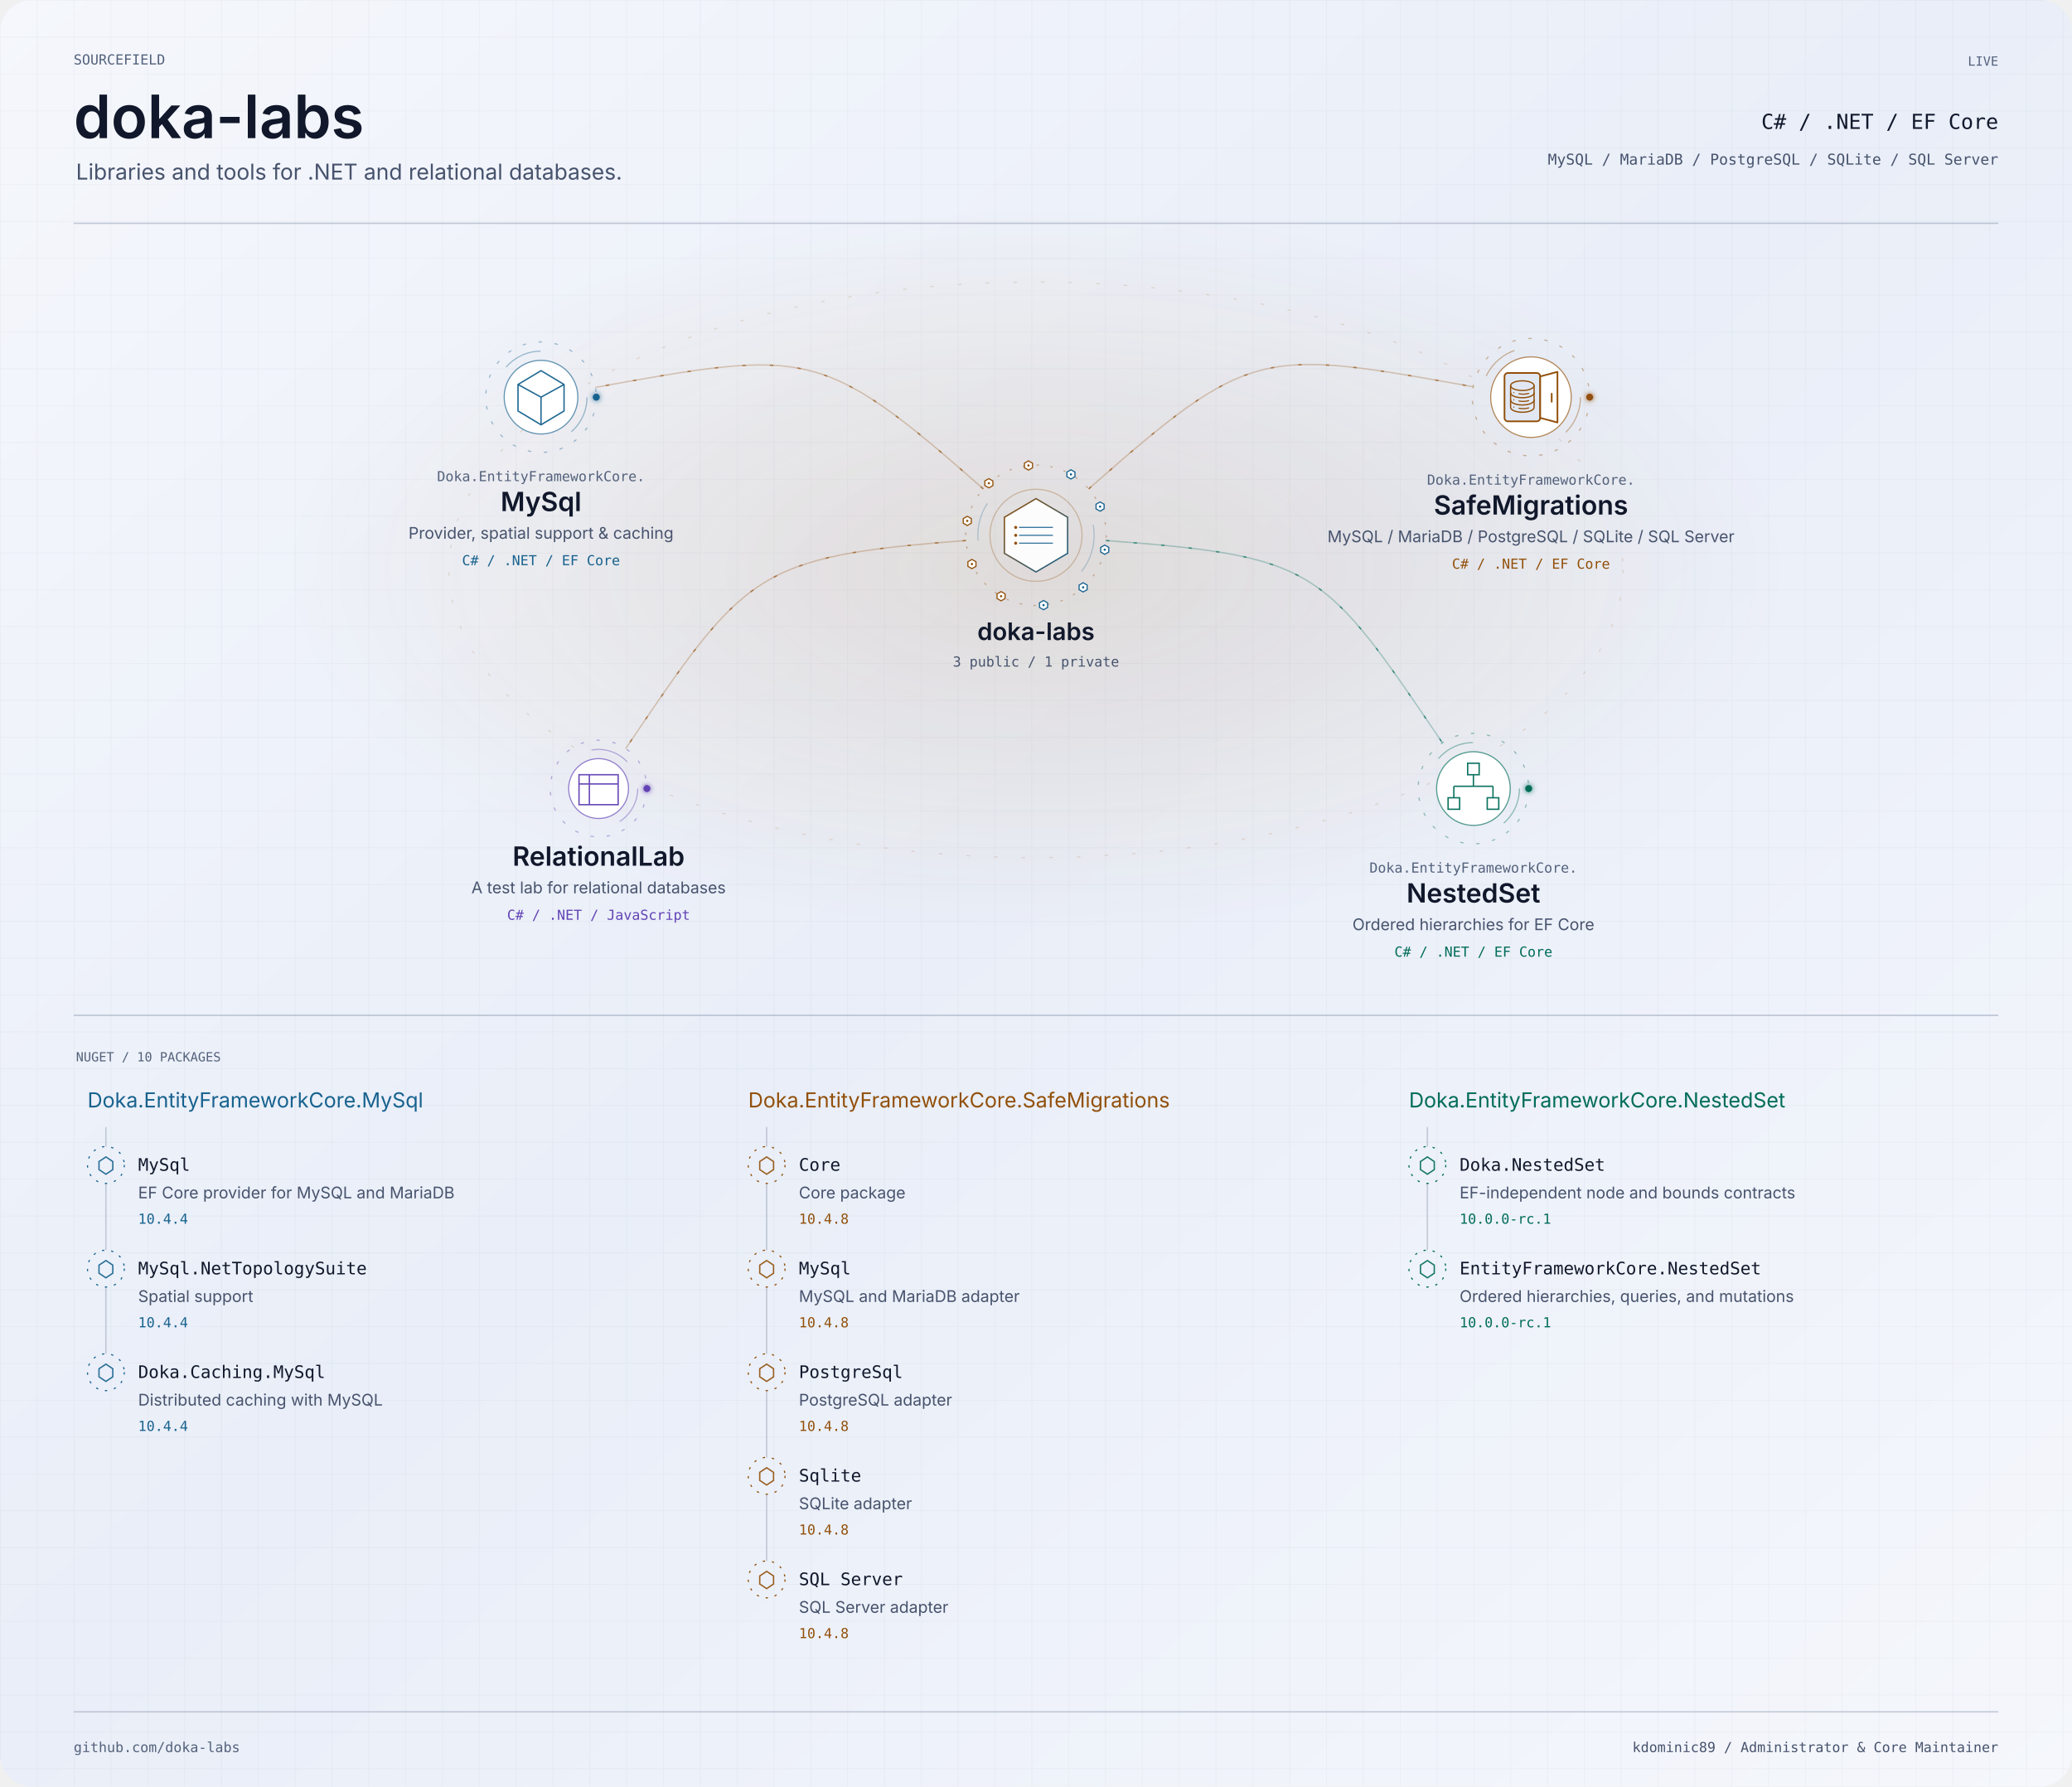
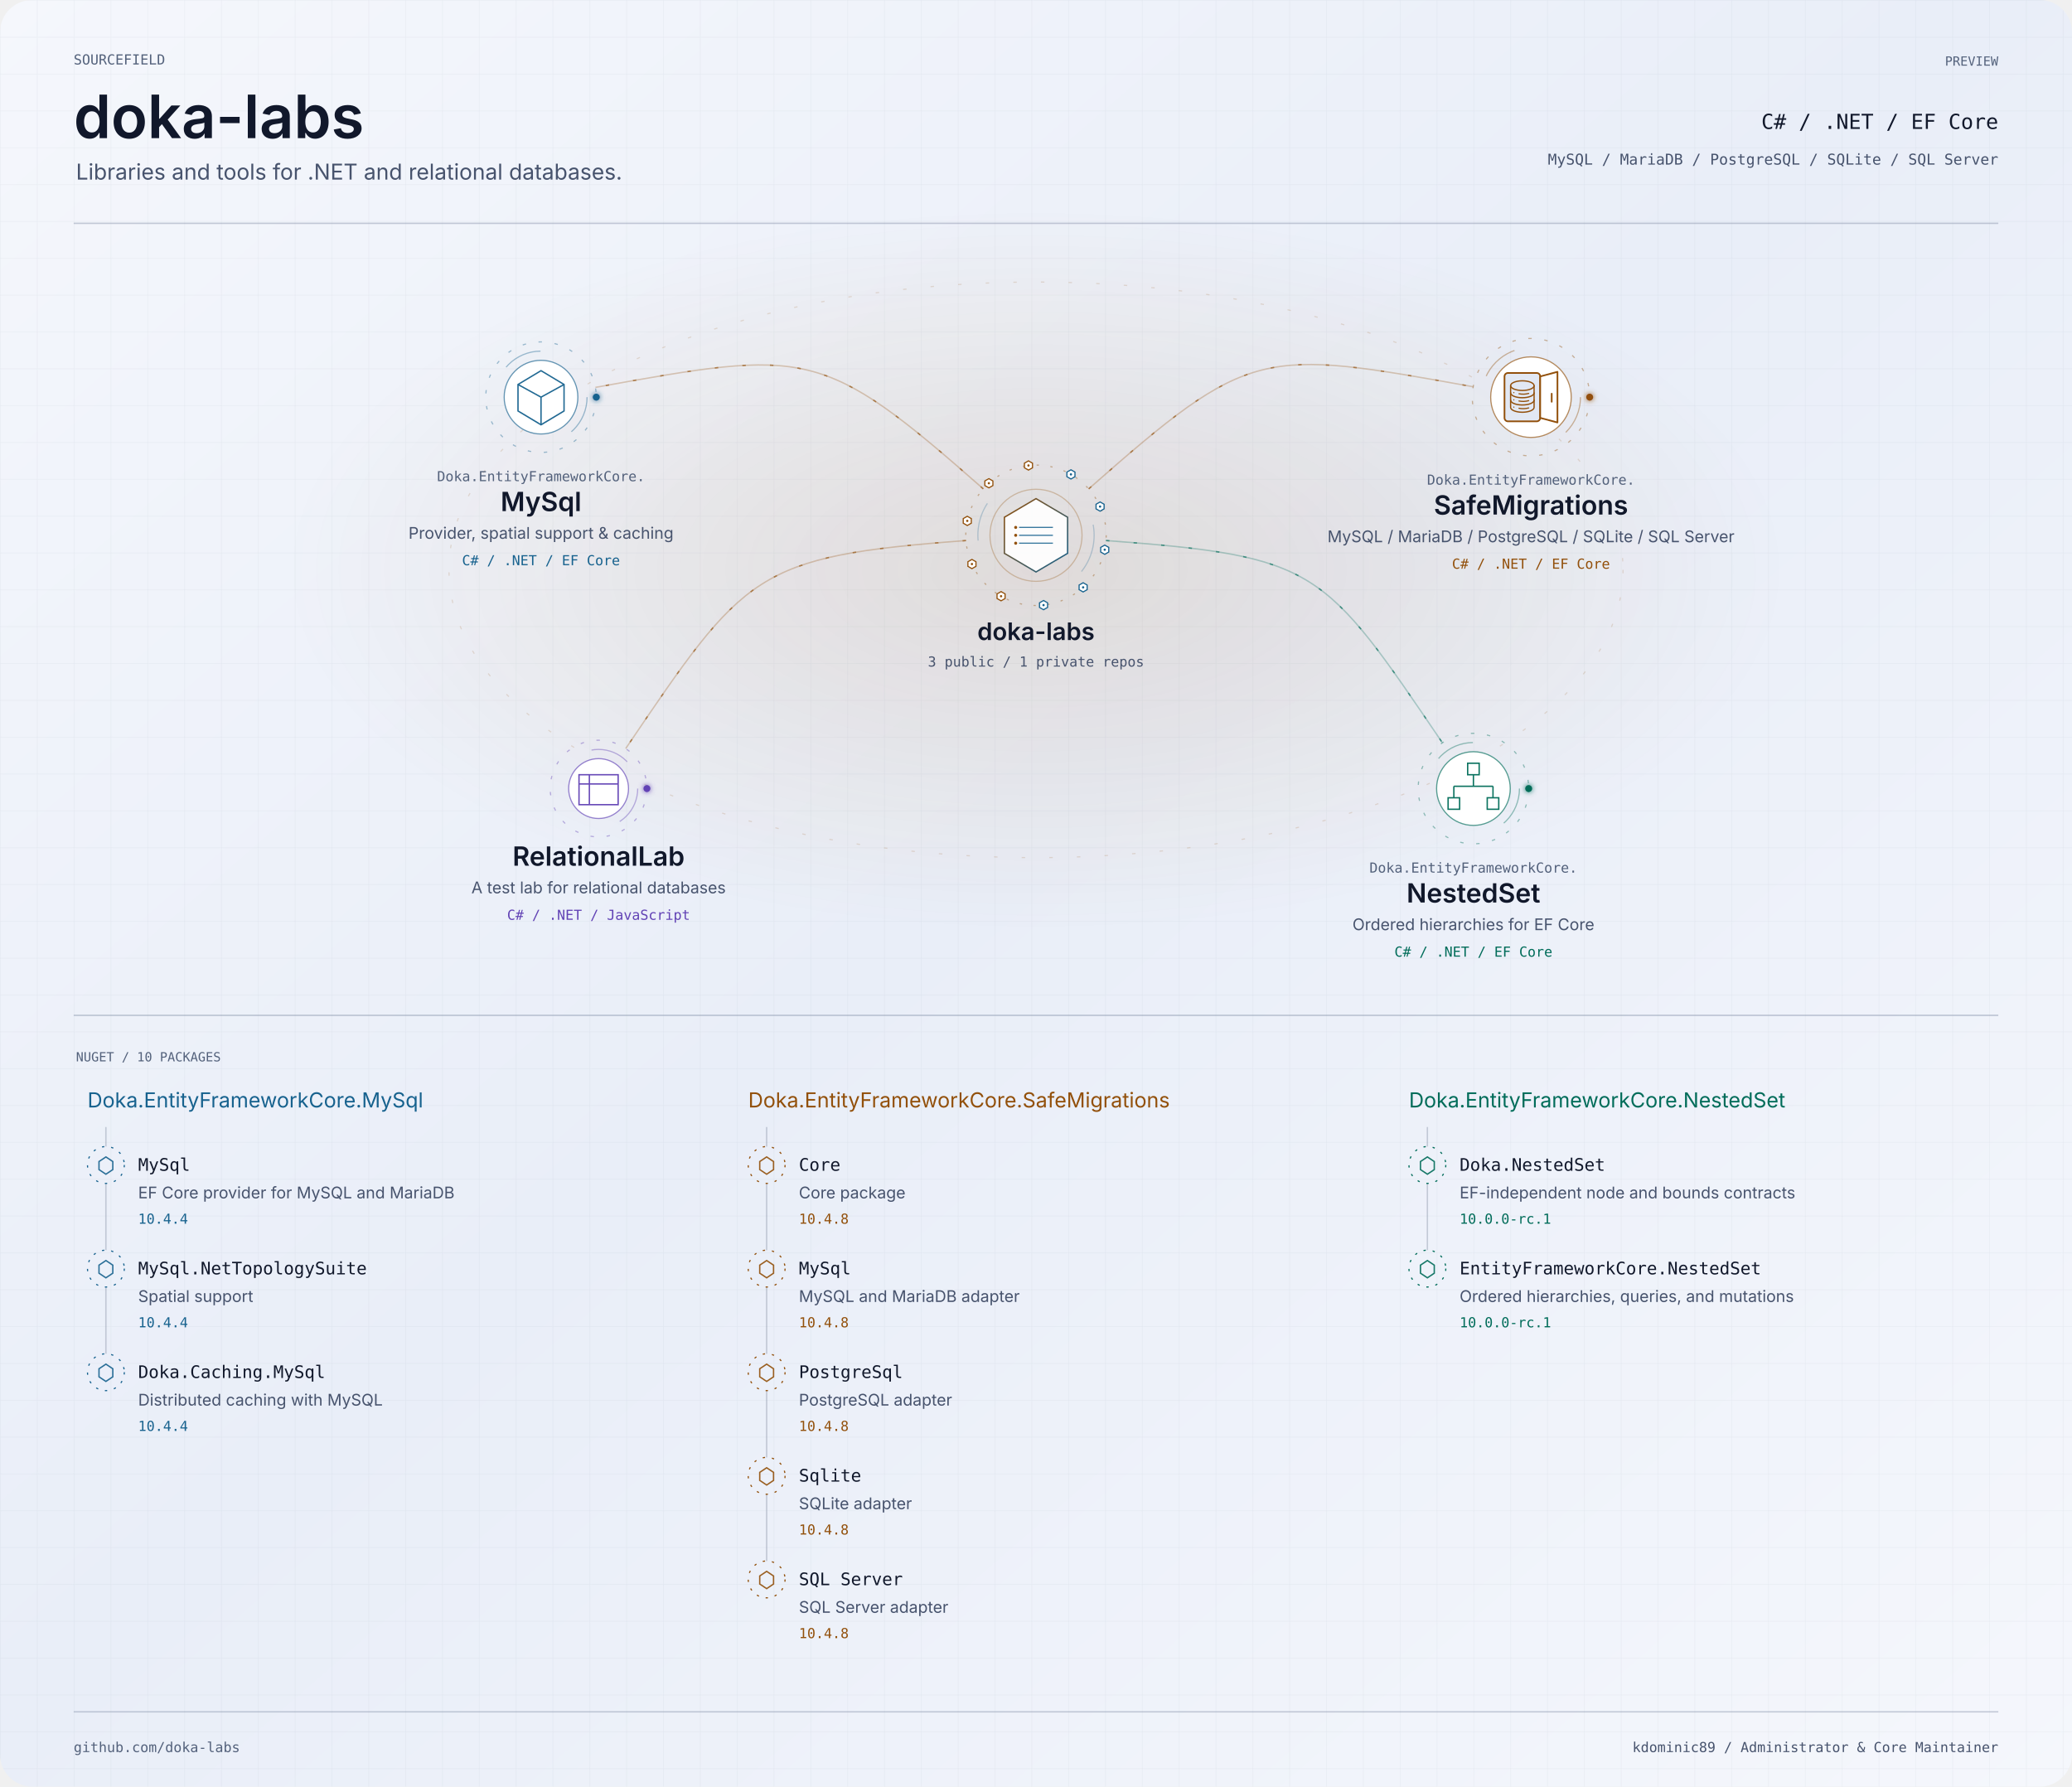
<svg xmlns="http://www.w3.org/2000/svg" width="1800" height="1552" viewBox="0 0 1800 1552" role="img" aria-labelledby="title description">
  <defs>
    <linearGradient id="bg" x2="1" y2="1">
      <stop stop-color="#f5f7fc" />
      <stop offset=".48" stop-color="#e9eef8" />
      <stop offset="1" stop-color="#f5f7fc" />
    </linearGradient>
    <pattern id="grid" width="32" height="32" patternUnits="userSpaceOnUse">
      <path d="M32 0H0V32" fill="none" stroke="#8592aa" stroke-opacity=".16" stroke-width=".6" />
    </pattern>
    <filter id="glow" x="-100%" y="-100%" width="300%" height="300%">
      <feGaussianBlur stdDeviation="2.4" result="b" />
      <feMerge>
        <feMergeNode in="b" />
        <feMergeNode in="SourceGraphic" />
      </feMerge>
    </filter>
    <clipPath id="frame">
      <rect width="1800" height="1552" rx="28" />
    </clipPath>
    <radialGradient id="mint">
      <stop stop-color="#006c59" stop-opacity=".13" />
      <stop offset="1" stop-color="#006c59" stop-opacity="0" />
    </radialGradient>
    <radialGradient id="purple">
      <stop stop-color="#6243b5" stop-opacity=".13" />
      <stop offset="1" stop-color="#6243b5" stop-opacity="0" />
    </radialGradient>
    <radialGradient id="amber">
      <stop stop-color="#92500b" stop-opacity=".13" />
      <stop offset="1" stop-color="#92500b" stop-opacity="0" />
    </radialGradient>
    <linearGradient id="personal-gradient" x1="0" y1="0" x2="1" y2="1">
      <stop offset="0" stop-color="#006c59" />
      <stop offset="1" stop-color="#6243b5" />
    </linearGradient>
    <linearGradient id="organization-gradient" x1="0" y1="0" x2="1" y2="1">
      <stop offset="0" stop-color="#92500b" />
      <stop offset="1" stop-color="#17628e" />
    </linearGradient>
    <linearGradient id="bridge-gradient">
      <stop offset="0" stop-color="#4DE7C2" stop-opacity=".15" />
      <stop offset=".44" stop-color="#8B7CFF" />
      <stop offset=".55" stop-color="#D582FF" />
      <stop offset="1" stop-color="#FFB86B" />
    </linearGradient>
  </defs>
  <style>text{font-family:-apple-system,BlinkMacSystemFont,'Segoe UI',sans-serif}.mono{font-family:Menlo,Consolas,monospace}.project:focus,.package:focus{outline:2px solid #6243b5;outline-offset:4px}.project:hover text,.package:hover text{fill:#11182b}.paused *{animation-play-state:paused!important}</style>
  <style>.signal[data-satellite="personal-project"][data-signal-delay="-0.0"]{animation-delay:-0.0s}.signal[data-satellite="personal-project"][data-signal-delay="-0.8"]{animation-delay:-0.8s}.signal[data-satellite="personal-project"][data-signal-delay="-1.6"]{animation-delay:-1.6s}.signal[data-satellite="personal-project"][data-signal-delay="-2.4"]{animation-delay:-2.4s}.signal[data-satellite="nuget-package"][data-signal-delay="-0.00"]{animation-delay:-0.00s}.signal[data-satellite="nuget-package"][data-signal-delay="-0.65"]{animation-delay:-0.65s}.signal[data-satellite="nuget-package"][data-signal-delay="-1.30"]{animation-delay:-1.30s}.signal[data-satellite="nuget-package"][data-signal-delay="-1.95"]{animation-delay:-1.95s}.signal[data-satellite="nuget-package"][data-signal-delay="-2.60"]{animation-delay:-2.60s}.signal[data-satellite="nuget-package"][data-signal-delay="-3.25"]{animation-delay:-3.25s}.signal[data-satellite="nuget-package"][data-signal-delay="-3.90"]{animation-delay:-3.90s}.signal[data-satellite="nuget-package"][data-signal-delay="-4.55"]{animation-delay:-4.55s}.signal[data-satellite="nuget-package"][data-signal-delay="-5.20"]{animation-delay:-5.20s}.signal[data-satellite="nuget-package"][data-signal-delay="-5.85"]{animation-delay:-5.85s}</style>
  <style>.rotate{animation:orbit 58s linear infinite;transform-origin:0 0}.reverse{animation-direction:reverse}.flow{stroke-dasharray:3 21;animation:flow 32s linear infinite}.pulse{animation:pulse 6s ease-in-out infinite}.scan{animation-duration:24s}.signal{animation:signal 3.6s ease-in-out infinite}@keyframes signal{0%,100%{opacity:.18}45%{opacity:1}}@keyframes orbit{to{transform:rotate(360deg)}}@keyframes flow{to{stroke-dashoffset:-240}}@keyframes pulse{0%,100%{opacity:.25}50%{opacity:.85}}@media(prefers-reduced-motion:reduce){.rotate,.flow,.pulse,.signal{animation:none!important}}</style>
  <g clip-path="url(#frame)">
    <rect width="1800" height="1552" fill="url(#bg)" />
    <rect width="1800" height="1552" fill="url(#grid)" />
    <g transform="scale(1 1)">
      <text x="64" y="56" text-anchor="start" font-size="12" fill="#53617b" font-weight="400" class="mono">SOURCEFIELD</text>
      <text x="64" y="120" text-anchor="start" font-size="52" fill="#11182b" font-weight="600" class="identity">doka-labs</text>
      <text x="66" y="156" text-anchor="start" font-size="19" fill="#47536d" font-weight="400" class="">Libraries and tools for .NET and relational databases.</text>
-       <text x="1736" y="57" text-anchor="end" font-size="11" fill="#53617b" font-weight="400" class="mono">LIVE</text>
+       <text x="1736" y="57" text-anchor="end" font-size="11" fill="#53617b" font-weight="400" class="mono">PREVIEW</text>
      <text x="1736" y="112" text-anchor="end" font-size="18" fill="#11182b" font-weight="400" class="mono">C# / .NET / EF Core</text>
      <text x="1736" y="143" text-anchor="end" font-size="13" fill="#47536d" font-weight="400" class="mono">MySQL / MariaDB / PostgreSQL / SQLite / SQL Server</text>
      <path d="M64 194H1736" fill="none" stroke="#8592aa" stroke-opacity=".45" stroke-width="1.2" stroke-linecap="butt" class="" />
    </g>
    <ellipse cx="900" cy="495" rx="650" ry="315" fill="url(#amber)" />
    <ellipse cx="900" cy="495" rx="510" ry="250" fill="none" stroke="#92500b" stroke-opacity=".16" class="flow" />
    <g data-edge-id="domain:doka-labs:project:doka-labs/mysql" data-from="domain:doka-labs" data-to="project:doka-labs/mysql">
      <path d="M854.226 424.679C713.528 300.742 701.786 303.336 517.243 336.508" fill="none" stroke="#92500b" stroke-opacity=".28" stroke-width="1.2" stroke-linecap="butt" class="" />
      <path d="M854.226 424.679C713.528 300.742 701.786 303.336 517.243 336.508" fill="none" stroke="#92500b" stroke-opacity=".62" stroke-width="1.2" stroke-linecap="butt" class="flow" />
    </g>
    <g data-edge-id="domain:doka-labs:project:doka-labs/nested-set" data-from="domain:doka-labs" data-to="project:doka-labs/nested-set">
      <path d="M960.829 469.558C1144.732 483.339 1149.535 492.654 1253.056 645.276" fill="none" stroke="#006c59" stroke-opacity=".28" stroke-width="1.2" stroke-linecap="butt" class="" />
      <path d="M960.829 469.558C1144.732 483.339 1149.535 492.654 1253.056 645.276" fill="none" stroke="#006c59" stroke-opacity=".62" stroke-width="1.2" stroke-linecap="butt" class="flow" />
    </g>
    <g data-edge-id="domain:doka-labs:project:doka-labs/relational-lab" data-from="domain:doka-labs" data-to="project:doka-labs/relational-lab">
      <path d="M839.171 469.558C655.268 483.339 647.097 497.62 543.576 650.241" fill="none" stroke="#92500b" stroke-opacity=".28" stroke-width="1.2" stroke-linecap="butt" class="" />
      <path d="M839.171 469.558C655.268 483.339 647.097 497.62 543.576 650.241" fill="none" stroke="#92500b" stroke-opacity=".62" stroke-width="1.2" stroke-linecap="butt" class="flow" />
    </g>
    <g data-edge-id="domain:doka-labs:project:doka-labs/safe-migrations" data-from="domain:doka-labs" data-to="project:doka-labs/safe-migrations">
      <path d="M945.774 424.679C1086.472 300.742 1095.261 302.805 1279.804 335.977" fill="none" stroke="#92500b" stroke-opacity=".28" stroke-width="1.2" stroke-linecap="butt" class="" />
      <path d="M945.774 424.679C1086.472 300.742 1095.261 302.805 1279.804 335.977" fill="none" stroke="#92500b" stroke-opacity=".62" stroke-width="1.2" stroke-linecap="butt" class="flow" />
    </g>
-     <g class="project" tabindex="0" role="group" aria-label="doka-labs: 3 public / 1 private" data-node-id="domain:doka-labs" data-node-kind="domain" data-domain="doka-labs" data-x="900" data-y="465">
+     <g class="project" tabindex="0" role="group" aria-label="doka-labs: 3 public / 1 private repos" data-node-id="domain:doka-labs" data-node-kind="domain" data-domain="doka-labs" data-x="900" data-y="465">
      <g transform="translate(900 465) scale(1 1)">
        <a href="https://github.com/doka-labs" target="_blank" rel="noopener noreferrer">
          <g data-node-decoration="true" transform="translate(0 0)" aria-hidden="true">
            <g class="rotate reverse" data-ring="organization-outer">
              <circle r="61" fill="none" stroke="#92500b" stroke-opacity=".4" stroke-dasharray="2 10" />
            </g>
            <g class="rotate" data-ring="organization-inner">
              <circle r="50.5" fill="none" stroke="#17628e" stroke-opacity=".26" stroke-dasharray="34 120" />
            </g>
            <circle r="40" fill="none" stroke="#92500b" stroke-opacity=".30" />
            <g transform="scale(0.49)" data-glyph="organization-data">
              <path d="M0 -65 L56 -32 L56 32 L0 65 L-56 32 L-56 -32Z" fill="#ffffff" fill-opacity=".92" stroke="url(#organization-gradient)" stroke-width="2.4" />
              <path d="M-30 -14 H30 M-30 0 H30 M-30 14 H30" fill="none" stroke="#17628e" stroke-opacity=".85" stroke-width="2" />
              <circle cx="-36" cy="-14" r="2.7" fill="#92500b" />
              <circle cx="-36" cy="0" r="2.7" fill="#92500b" />
              <circle cx="-36" cy="14" r="2.7" fill="#92500b" />
            </g>
            <g transform="translate(30.352 -52.913)" data-signal-delay="-0.00" class="signal" data-satellite="nuget-package">
              <path d="M0 -4 L3.5 -2 L3.5 2 L0 4 L-3.5 2 L-3.5 -2Z" fill="#ffffff" stroke="#17628e" stroke-width="1" />
              <circle r="1" fill="#17628e" />
            </g>
            <g transform="translate(55.657 -24.967)" data-signal-delay="-0.65" class="signal" data-satellite="nuget-package">
              <path d="M0 -4 L3.5 -2 L3.5 2 L0 4 L-3.5 2 L-3.5 -2Z" fill="#ffffff" stroke="#17628e" stroke-width="1" />
              <circle r="1" fill="#17628e" />
            </g>
            <g transform="translate(59.702 12.515)" data-signal-delay="-1.30" class="signal" data-satellite="nuget-package">
              <path d="M0 -4 L3.5 -2 L3.5 2 L0 4 L-3.5 2 L-3.5 -2Z" fill="#ffffff" stroke="#17628e" stroke-width="1" />
              <circle r="1" fill="#17628e" />
            </g>
            <g transform="translate(40.944 45.217)" data-signal-delay="-1.95" class="signal" data-satellite="nuget-package">
              <path d="M0 -4 L3.5 -2 L3.5 2 L0 4 L-3.5 2 L-3.5 -2Z" fill="#ffffff" stroke="#17628e" stroke-width="1" />
              <circle r="1" fill="#17628e" />
            </g>
            <g transform="translate(6.546 60.648)" data-signal-delay="-2.60" class="signal" data-satellite="nuget-package">
              <path d="M0 -4 L3.5 -2 L3.5 2 L0 4 L-3.5 2 L-3.5 -2Z" fill="#ffffff" stroke="#17628e" stroke-width="1" />
              <circle r="1" fill="#17628e" />
            </g>
            <g transform="translate(-30.352 52.913)" data-signal-delay="-3.25" class="signal" data-satellite="nuget-package">
              <path d="M0 -4 L3.5 -2 L3.5 2 L0 4 L-3.5 2 L-3.5 -2Z" fill="#ffffff" stroke="#92500b" stroke-width="1" />
              <circle r="1" fill="#92500b" />
            </g>
            <g transform="translate(-55.657 24.967)" data-signal-delay="-3.90" class="signal" data-satellite="nuget-package">
              <path d="M0 -4 L3.5 -2 L3.5 2 L0 4 L-3.5 2 L-3.5 -2Z" fill="#ffffff" stroke="#92500b" stroke-width="1" />
              <circle r="1" fill="#92500b" />
            </g>
            <g transform="translate(-59.702 -12.515)" data-signal-delay="-4.55" class="signal" data-satellite="nuget-package">
              <path d="M0 -4 L3.5 -2 L3.5 2 L0 4 L-3.5 2 L-3.5 -2Z" fill="#ffffff" stroke="#92500b" stroke-width="1" />
              <circle r="1" fill="#92500b" />
            </g>
            <g transform="translate(-40.944 -45.217)" data-signal-delay="-5.20" class="signal" data-satellite="nuget-package">
              <path d="M0 -4 L3.5 -2 L3.5 2 L0 4 L-3.5 2 L-3.5 -2Z" fill="#ffffff" stroke="#92500b" stroke-width="1" />
              <circle r="1" fill="#92500b" />
            </g>
            <g transform="translate(-6.546 -60.648)" data-signal-delay="-5.85" class="signal" data-satellite="nuget-package">
              <path d="M0 -4 L3.5 -2 L3.5 2 L0 4 L-3.5 2 L-3.5 -2Z" fill="#ffffff" stroke="#92500b" stroke-width="1" />
              <circle r="1" fill="#92500b" />
            </g>
          </g>
          <text x="0" y="91" text-anchor="middle" font-size="21" fill="#11182b" font-weight="600" class="node-label">doka-labs</text>
-           <text x="0" y="114" text-anchor="middle" font-size="12" fill="#47536d" font-weight="400" class="mono">3 public / 1 private</text>
+           <text x="0" y="114" text-anchor="middle" font-size="12" fill="#47536d" font-weight="400" class="mono">3 public / 1 private repos</text>
        </a>
      </g>
    </g>
    <g class="project" tabindex="0" role="group" aria-label="Doka.EntityFrameworkCore.MySql: Provider, spatial support &amp; caching" data-node-id="project:doka-labs/mysql" data-node-kind="project" data-domain="doka-labs" data-x="470" data-y="345">
      <g transform="translate(470 345) scale(1 1)">
        <a href="https://github.com/doka-labs/Doka.EntityFrameworkCore.MySql" target="_blank" rel="noopener noreferrer">
          <g data-node-decoration="true" transform="translate(0 0)" aria-hidden="true">
            <g class="rotate" data-project-ring="outer">
              <circle r="48" fill="none" stroke="#17628e" stroke-opacity=".4" stroke-dasharray="3 11" />
              <circle cx="48" r="3" fill="#17628e" filter="url(#glow)" />
            </g>
            <g class="rotate reverse" data-project-ring="middle">
              <circle r="40" fill="none" stroke="#17628e" stroke-opacity=".4" stroke-dasharray="34 120" />
            </g>
            <circle r="32" fill="#ffffff" stroke="#17628e" stroke-opacity=".65" />
            <path d="M0 -23L20 -11V12L0 24L-20 12V-11ZM-20 -11L0 0L20 -11M0 0V24" fill="none" stroke="#17628e" stroke-opacity=".95" stroke-width="1.2" stroke-linecap="butt" class="" />
          </g>
          <text x="0" y="73" text-anchor="middle" font-size="12" fill="#53617b" font-weight="400" class="mono">Doka.EntityFrameworkCore.</text>
          <text x="0" y="99" text-anchor="middle" font-size="23" fill="#11182b" font-weight="600" class="node-label">MySql</text>
          <text x="0" y="123" text-anchor="middle" font-size="14" fill="#47536d" font-weight="400" class="node-summary">Provider, spatial support &amp; caching</text>
          <text x="0" y="146" text-anchor="middle" font-size="12" fill="#17628e" font-weight="400" class="mono">C# / .NET / EF Core</text>
        </a>
      </g>
    </g>
    <g class="project" tabindex="0" role="group" aria-label="Doka.EntityFrameworkCore.NestedSet: Ordered hierarchies for EF Core" data-node-id="project:doka-labs/nested-set" data-node-kind="project" data-domain="doka-labs" data-x="1280" data-y="685">
      <g transform="translate(1280 685) scale(1 1)">
        <a href="https://github.com/doka-labs/Doka.EntityFrameworkCore.NestedSet" target="_blank" rel="noopener noreferrer">
          <g data-node-decoration="true" transform="translate(0 0)" aria-hidden="true">
            <g class="rotate" data-project-ring="outer">
              <circle r="48" fill="none" stroke="#006c59" stroke-opacity=".4" stroke-dasharray="3 11" />
              <circle cx="48" r="3" fill="#006c59" filter="url(#glow)" />
            </g>
            <g class="rotate reverse" data-project-ring="middle">
              <circle r="40" fill="none" stroke="#006c59" stroke-opacity=".4" stroke-dasharray="34 120" />
            </g>
            <circle r="32" fill="#ffffff" stroke="#006c59" stroke-opacity=".65" />
            <path d="M-5 -22H5V-12H-5ZM0 -12V-2M-17 -2H17M-17 -2V8M17 -2V8M-22 8H-12V18H-22ZM12 8H22V18H12Z" fill="none" stroke="#006c59" stroke-opacity=".95" stroke-width="1.2" stroke-linecap="butt" class="" />
          </g>
          <text x="0" y="73" text-anchor="middle" font-size="12" fill="#53617b" font-weight="400" class="mono">Doka.EntityFrameworkCore.</text>
          <text x="0" y="99" text-anchor="middle" font-size="23" fill="#11182b" font-weight="600" class="node-label">NestedSet</text>
          <text x="0" y="123" text-anchor="middle" font-size="14" fill="#47536d" font-weight="400" class="node-summary">Ordered hierarchies for EF Core</text>
          <text x="0" y="146" text-anchor="middle" font-size="12" fill="#006c59" font-weight="400" class="mono">C# / .NET / EF Core</text>
        </a>
      </g>
    </g>
    <g class="project" tabindex="0" role="group" aria-label="RelationalLab: A test lab for relational databases" data-node-id="project:doka-labs/relational-lab" data-node-kind="project" data-domain="doka-labs" data-x="520" data-y="685">
      <g transform="translate(520 685) scale(1 1)">
        <g data-node-decoration="true" transform="translate(0 0)" aria-hidden="true">
          <g class="rotate" data-project-ring="outer">
            <circle r="42" fill="none" stroke="#6243b5" stroke-opacity=".4" stroke-dasharray="3 11" />
            <circle cx="42" r="3" fill="#6243b5" filter="url(#glow)" />
          </g>
          <g class="rotate reverse" data-project-ring="middle">
            <circle r="34" fill="none" stroke="#6243b5" stroke-opacity=".4" stroke-dasharray="34 120" />
          </g>
          <circle r="26" fill="#ffffff" stroke="#6243b5" stroke-opacity=".65" />
          <path d="M-17 -12H17V14H-17ZM-17 -4H17M-8 -12V14" fill="none" stroke="#6243b5" stroke-opacity=".95" stroke-width="1.2" stroke-linecap="butt" class="" />
        </g>
        <text x="0" y="67" text-anchor="middle" font-size="23" fill="#11182b" font-weight="600" class="node-label">RelationalLab</text>
        <text x="0" y="91" text-anchor="middle" font-size="14" fill="#47536d" font-weight="400" class="node-summary">A test lab for relational databases</text>
        <text x="0" y="114" text-anchor="middle" font-size="12" fill="#6243b5" font-weight="400" class="mono">C# / .NET / JavaScript</text>
      </g>
    </g>
    <g class="project" tabindex="0" role="group" aria-label="Doka.EntityFrameworkCore.SafeMigrations: MySQL / MariaDB / PostgreSQL / SQLite / SQL Server" data-node-id="project:doka-labs/safe-migrations" data-node-kind="project" data-domain="doka-labs" data-x="1330" data-y="345">
      <g transform="translate(1330 345) scale(1 1)">
        <a href="https://github.com/doka-labs/Doka.EntityFrameworkCore.SafeMigrations" target="_blank" rel="noopener noreferrer">
          <g data-node-decoration="true" transform="translate(0 0)" aria-hidden="true">
            <g class="rotate" data-project-ring="outer">
              <circle r="51" fill="none" stroke="#92500b" stroke-opacity=".4" stroke-dasharray="3 11" />
              <circle cx="51" r="3" fill="#92500b" filter="url(#glow)" />
            </g>
            <g class="rotate reverse" data-project-ring="middle">
              <circle r="43" fill="none" stroke="#92500b" stroke-opacity=".4" stroke-dasharray="34 120" />
            </g>
            <circle r="35" fill="#ffffff" stroke="#92500b" stroke-opacity=".65" />
            <defs>
              <clipPath id="icon-clip-70726f6a6563743a646f6b612d6c6162732f736166652d6d6967726174696f6e73">
                <circle r="35" />
              </clipPath>
            </defs>
            <g clip-path="url(#icon-clip-70726f6a6563743a646f6b612d6c6162732f736166652d6d6967726174696f6e73)">
              <g data-icon="builtin:database-safe" transform="scale(1)">
                <rect x="-23" y="-21" width="31" height="42" rx="3" fill="#e2e8f3" stroke="#92500b" stroke-width="1.45" opacity="1" stroke-linecap="round" stroke-linejoin="round" />
                <path d="M-17.7 -10V8.9A10.2 4.2 0 0 0 2.7 8.9V-10" fill="none" stroke="#92500b" stroke-width="1.1" opacity="1" stroke-linecap="round" stroke-linejoin="round" />
                <ellipse cx="-7.5" cy="-10" rx="10.2" ry="4.2" fill="none" stroke="#92500b" stroke-width="1.1" opacity="1" stroke-linecap="round" stroke-linejoin="round" />
                <path d="M-17.7 -3.7A10.2 4.2 0 0 0 2.7 -3.7" fill="none" stroke="#92500b" stroke-width="1.1" opacity="1" stroke-linecap="round" stroke-linejoin="round" />
                <path d="M-17.7 2.6A10.2 4.2 0 0 0 2.7 2.6" fill="none" stroke="#92500b" stroke-width="1.1" opacity="1" stroke-linecap="round" stroke-linejoin="round" />
                <circle cx="-14.9" cy="-3.95" r="0.53" fill="#92500b" stroke="none" stroke-width="1.2" opacity="1" stroke-linecap="round" stroke-linejoin="round" />
                <path d="M-10.4 -2.95Q-6.1 -2.1 -2 -3.25" fill="none" stroke="#92500b" stroke-width="1" opacity="1" stroke-linecap="round" stroke-linejoin="round" />
                <circle cx="-14.9" cy="2.35" r="0.53" fill="#92500b" stroke="none" stroke-width="1.2" opacity="1" stroke-linecap="round" stroke-linejoin="round" />
                <path d="M-10.4 3.35Q-6.1 4.2 -2 3.05" fill="none" stroke="#92500b" stroke-width="1" opacity="1" stroke-linecap="round" stroke-linejoin="round" />
                <circle cx="-14.9" cy="8.65" r="0.53" fill="#92500b" stroke="none" stroke-width="1.2" opacity="1" stroke-linecap="round" stroke-linejoin="round" />
                <path d="M-10.4 9.65Q-6.1 10.5 -2 9.35" fill="none" stroke="#92500b" stroke-width="1" opacity="1" stroke-linecap="round" stroke-linejoin="round" />
                <path d="M8 -18L23 -22V22L8 18Z" fill="#ffffff" stroke="#92500b" stroke-width="1.45" opacity="1" stroke-linecap="round" stroke-linejoin="round" />
                <path d="M18 -3V4" fill="none" stroke="#92500b" stroke-width="1.45" opacity="1" stroke-linecap="round" stroke-linejoin="round" />
              </g>
            </g>
          </g>
          <text x="0" y="76" text-anchor="middle" font-size="12" fill="#53617b" font-weight="400" class="mono">Doka.EntityFrameworkCore.</text>
          <text x="0" y="102" text-anchor="middle" font-size="23" fill="#11182b" font-weight="600" class="node-label">SafeMigrations</text>
          <text x="0" y="126" text-anchor="middle" font-size="14" fill="#47536d" font-weight="400" class="node-summary">MySQL / MariaDB / PostgreSQL / SQLite / SQL Server</text>
          <text x="0" y="149" text-anchor="middle" font-size="12" fill="#92500b" font-weight="400" class="mono">C# / .NET / EF Core</text>
        </a>
      </g>
    </g>
    <g transform="scale(1 1)">
      <g data-module="publications">
        <path d="M64 882H1736" fill="none" stroke="#8592aa" stroke-opacity=".5" stroke-width="1.2" stroke-linecap="butt" class="" />
        <text x="66" y="922" text-anchor="start" font-size="11" fill="#53617b" font-weight="400" class="mono">NUGET / 10 PACKAGES</text>
        <a href="https://github.com/doka-labs/Doka.EntityFrameworkCore.MySql" target="_blank" rel="noopener noreferrer">
          <text x="76" y="962" text-anchor="start" font-size="18" fill="#17628e" font-weight="400" class="">Doka.EntityFrameworkCore.MySql</text>
        </a>
        <path d="M92 979V996" fill="none" stroke="#53617b" stroke-opacity=".28" stroke-width="1.2" stroke-linecap="butt" class="package-connector" />
        <path d="M92 1028V1086" fill="none" stroke="#53617b" stroke-opacity=".28" stroke-width="1.2" stroke-linecap="butt" class="package-connector" />
        <path d="M92 1118V1176" fill="none" stroke="#53617b" stroke-opacity=".28" stroke-width="1.2" stroke-linecap="butt" class="package-connector" />
        <g class="package" data-node-id="package:Doka.EntityFrameworkCore.MySql" data-node-kind="package" data-domain="doka-labs" tabindex="0" role="group" aria-label="Doka.EntityFrameworkCore.MySql on NuGet">
          <a href="https://www.nuget.org/packages/Doka.EntityFrameworkCore.MySql/" target="_blank" rel="noopener noreferrer">
            <g transform="translate(92 1012)" aria-hidden="true">
              <g class="rotate" data-package-row="0">
                <circle r="16" fill="none" stroke="#17628e" stroke-dasharray="2 6" />
              </g>
              <path d="M0 -7L6 -3V4L0 8L-6 4V-3Z" fill="none" stroke="#17628e" stroke-opacity=".9" stroke-width="1.2" stroke-linecap="butt" class="" />
            </g>
            <text x="120" y="1017" text-anchor="start" font-size="15" fill="#11182b" font-weight="400" class="mono">MySql</text>
            <text x="120" y="1041" text-anchor="start" font-size="14" fill="#47536d" font-weight="400" class="">EF Core provider for MySQL and MariaDB</text>
            <text x="120" y="1063" text-anchor="start" font-size="12" fill="#17628e" font-weight="400" class="mono">10.4.4</text>
          </a>
        </g>
        <g class="package" data-node-id="package:Doka.EntityFrameworkCore.MySql.NetTopologySuite" data-node-kind="package" data-domain="doka-labs" tabindex="0" role="group" aria-label="Doka.EntityFrameworkCore.MySql.NetTopologySuite on NuGet">
          <a href="https://www.nuget.org/packages/Doka.EntityFrameworkCore.MySql.NetTopologySuite/" target="_blank" rel="noopener noreferrer">
            <g transform="translate(92 1102)" aria-hidden="true">
              <g class="rotate reverse" data-package-row="1">
                <circle r="16" fill="none" stroke="#17628e" stroke-dasharray="2 6" />
              </g>
              <path d="M0 -7L6 -3V4L0 8L-6 4V-3Z" fill="none" stroke="#17628e" stroke-opacity=".9" stroke-width="1.2" stroke-linecap="butt" class="" />
            </g>
            <text x="120" y="1107" text-anchor="start" font-size="15" fill="#11182b" font-weight="400" class="mono">MySql.NetTopologySuite</text>
            <text x="120" y="1131" text-anchor="start" font-size="14" fill="#47536d" font-weight="400" class="">Spatial support</text>
            <text x="120" y="1153" text-anchor="start" font-size="12" fill="#17628e" font-weight="400" class="mono">10.4.4</text>
          </a>
        </g>
        <g class="package" data-node-id="package:Doka.Caching.MySql" data-node-kind="package" data-domain="doka-labs" tabindex="0" role="group" aria-label="Doka.Caching.MySql on NuGet">
          <a href="https://www.nuget.org/packages/Doka.Caching.MySql/" target="_blank" rel="noopener noreferrer">
            <g transform="translate(92 1192)" aria-hidden="true">
              <g class="rotate" data-package-row="2">
                <circle r="16" fill="none" stroke="#17628e" stroke-dasharray="2 6" />
              </g>
              <path d="M0 -7L6 -3V4L0 8L-6 4V-3Z" fill="none" stroke="#17628e" stroke-opacity=".9" stroke-width="1.2" stroke-linecap="butt" class="" />
            </g>
            <text x="120" y="1197" text-anchor="start" font-size="15" fill="#11182b" font-weight="400" class="mono">Doka.Caching.MySql</text>
            <text x="120" y="1221" text-anchor="start" font-size="14" fill="#47536d" font-weight="400" class="">Distributed caching with MySQL</text>
            <text x="120" y="1243" text-anchor="start" font-size="12" fill="#17628e" font-weight="400" class="mono">10.4.4</text>
          </a>
        </g>
        <a href="https://github.com/doka-labs/Doka.EntityFrameworkCore.SafeMigrations" target="_blank" rel="noopener noreferrer">
          <text x="650" y="962" text-anchor="start" font-size="18" fill="#92500b" font-weight="400" class="">Doka.EntityFrameworkCore.SafeMigrations</text>
        </a>
        <path d="M666 979V996" fill="none" stroke="#53617b" stroke-opacity=".28" stroke-width="1.2" stroke-linecap="butt" class="package-connector" />
        <path d="M666 1028V1086" fill="none" stroke="#53617b" stroke-opacity=".28" stroke-width="1.2" stroke-linecap="butt" class="package-connector" />
        <path d="M666 1118V1176" fill="none" stroke="#53617b" stroke-opacity=".28" stroke-width="1.2" stroke-linecap="butt" class="package-connector" />
        <path d="M666 1208V1266" fill="none" stroke="#53617b" stroke-opacity=".28" stroke-width="1.2" stroke-linecap="butt" class="package-connector" />
        <path d="M666 1298V1356" fill="none" stroke="#53617b" stroke-opacity=".28" stroke-width="1.2" stroke-linecap="butt" class="package-connector" />
        <g class="package" data-node-id="package:Doka.EntityFrameworkCore.SafeMigrations" data-node-kind="package" data-domain="doka-labs" tabindex="0" role="group" aria-label="Doka.EntityFrameworkCore.SafeMigrations on NuGet">
          <a href="https://www.nuget.org/packages/Doka.EntityFrameworkCore.SafeMigrations/" target="_blank" rel="noopener noreferrer">
            <g transform="translate(666 1012)" aria-hidden="true">
              <g class="rotate" data-package-row="0">
                <circle r="16" fill="none" stroke="#92500b" stroke-dasharray="2 6" />
              </g>
              <path d="M0 -7L6 -3V4L0 8L-6 4V-3Z" fill="none" stroke="#92500b" stroke-opacity=".9" stroke-width="1.2" stroke-linecap="butt" class="" />
            </g>
            <text x="694" y="1017" text-anchor="start" font-size="15" fill="#11182b" font-weight="400" class="mono">Core</text>
            <text x="694" y="1041" text-anchor="start" font-size="14" fill="#47536d" font-weight="400" class="">Core package</text>
            <text x="694" y="1063" text-anchor="start" font-size="12" fill="#92500b" font-weight="400" class="mono">10.4.8</text>
          </a>
        </g>
        <g class="package" data-node-id="package:Doka.EntityFrameworkCore.SafeMigrations.MySql" data-node-kind="package" data-domain="doka-labs" tabindex="0" role="group" aria-label="Doka.EntityFrameworkCore.SafeMigrations.MySql on NuGet">
          <a href="https://www.nuget.org/packages/Doka.EntityFrameworkCore.SafeMigrations.MySql/" target="_blank" rel="noopener noreferrer">
            <g transform="translate(666 1102)" aria-hidden="true">
              <g class="rotate reverse" data-package-row="1">
                <circle r="16" fill="none" stroke="#92500b" stroke-dasharray="2 6" />
              </g>
              <path d="M0 -7L6 -3V4L0 8L-6 4V-3Z" fill="none" stroke="#92500b" stroke-opacity=".9" stroke-width="1.2" stroke-linecap="butt" class="" />
            </g>
            <text x="694" y="1107" text-anchor="start" font-size="15" fill="#11182b" font-weight="400" class="mono">MySql</text>
            <text x="694" y="1131" text-anchor="start" font-size="14" fill="#47536d" font-weight="400" class="">MySQL and MariaDB adapter</text>
            <text x="694" y="1153" text-anchor="start" font-size="12" fill="#92500b" font-weight="400" class="mono">10.4.8</text>
          </a>
        </g>
        <g class="package" data-node-id="package:Doka.EntityFrameworkCore.SafeMigrations.PostgreSql" data-node-kind="package" data-domain="doka-labs" tabindex="0" role="group" aria-label="Doka.EntityFrameworkCore.SafeMigrations.PostgreSql on NuGet">
          <a href="https://www.nuget.org/packages/Doka.EntityFrameworkCore.SafeMigrations.PostgreSql/" target="_blank" rel="noopener noreferrer">
            <g transform="translate(666 1192)" aria-hidden="true">
              <g class="rotate" data-package-row="2">
                <circle r="16" fill="none" stroke="#92500b" stroke-dasharray="2 6" />
              </g>
              <path d="M0 -7L6 -3V4L0 8L-6 4V-3Z" fill="none" stroke="#92500b" stroke-opacity=".9" stroke-width="1.2" stroke-linecap="butt" class="" />
            </g>
            <text x="694" y="1197" text-anchor="start" font-size="15" fill="#11182b" font-weight="400" class="mono">PostgreSql</text>
            <text x="694" y="1221" text-anchor="start" font-size="14" fill="#47536d" font-weight="400" class="">PostgreSQL adapter</text>
            <text x="694" y="1243" text-anchor="start" font-size="12" fill="#92500b" font-weight="400" class="mono">10.4.8</text>
          </a>
        </g>
        <g class="package" data-node-id="package:Doka.EntityFrameworkCore.SafeMigrations.Sqlite" data-node-kind="package" data-domain="doka-labs" tabindex="0" role="group" aria-label="Doka.EntityFrameworkCore.SafeMigrations.Sqlite on NuGet">
          <a href="https://www.nuget.org/packages/Doka.EntityFrameworkCore.SafeMigrations.Sqlite/" target="_blank" rel="noopener noreferrer">
            <g transform="translate(666 1282)" aria-hidden="true">
              <g class="rotate reverse" data-package-row="3">
                <circle r="16" fill="none" stroke="#92500b" stroke-dasharray="2 6" />
              </g>
              <path d="M0 -7L6 -3V4L0 8L-6 4V-3Z" fill="none" stroke="#92500b" stroke-opacity=".9" stroke-width="1.2" stroke-linecap="butt" class="" />
            </g>
            <text x="694" y="1287" text-anchor="start" font-size="15" fill="#11182b" font-weight="400" class="mono">Sqlite</text>
            <text x="694" y="1311" text-anchor="start" font-size="14" fill="#47536d" font-weight="400" class="">SQLite adapter</text>
            <text x="694" y="1333" text-anchor="start" font-size="12" fill="#92500b" font-weight="400" class="mono">10.4.8</text>
          </a>
        </g>
        <g class="package" data-node-id="package:Doka.EntityFrameworkCore.SafeMigrations.SqlServer" data-node-kind="package" data-domain="doka-labs" tabindex="0" role="group" aria-label="Doka.EntityFrameworkCore.SafeMigrations.SqlServer on NuGet">
          <a href="https://www.nuget.org/packages/Doka.EntityFrameworkCore.SafeMigrations.SqlServer/" target="_blank" rel="noopener noreferrer">
            <g transform="translate(666 1372)" aria-hidden="true">
              <g class="rotate" data-package-row="4">
                <circle r="16" fill="none" stroke="#92500b" stroke-dasharray="2 6" />
              </g>
              <path d="M0 -7L6 -3V4L0 8L-6 4V-3Z" fill="none" stroke="#92500b" stroke-opacity=".9" stroke-width="1.2" stroke-linecap="butt" class="" />
            </g>
            <text x="694" y="1377" text-anchor="start" font-size="15" fill="#11182b" font-weight="400" class="mono">SQL Server</text>
            <text x="694" y="1401" text-anchor="start" font-size="14" fill="#47536d" font-weight="400" class="">SQL Server adapter</text>
            <text x="694" y="1423" text-anchor="start" font-size="12" fill="#92500b" font-weight="400" class="mono">10.4.8</text>
          </a>
        </g>
        <a href="https://github.com/doka-labs/Doka.EntityFrameworkCore.NestedSet" target="_blank" rel="noopener noreferrer">
          <text x="1224" y="962" text-anchor="start" font-size="18" fill="#006c59" font-weight="400" class="">Doka.EntityFrameworkCore.NestedSet</text>
        </a>
        <path d="M1240 979V996" fill="none" stroke="#53617b" stroke-opacity=".28" stroke-width="1.2" stroke-linecap="butt" class="package-connector" />
        <path d="M1240 1028V1086" fill="none" stroke="#53617b" stroke-opacity=".28" stroke-width="1.2" stroke-linecap="butt" class="package-connector" />
        <g class="package" data-node-id="package:Doka.NestedSet" data-node-kind="package" data-domain="doka-labs" tabindex="0" role="group" aria-label="Doka.NestedSet on NuGet">
          <a href="https://www.nuget.org/packages/Doka.NestedSet/" target="_blank" rel="noopener noreferrer">
            <g transform="translate(1240 1012)" aria-hidden="true">
              <g class="rotate" data-package-row="0">
                <circle r="16" fill="none" stroke="#006c59" stroke-dasharray="2 6" />
              </g>
              <path d="M0 -7L6 -3V4L0 8L-6 4V-3Z" fill="none" stroke="#006c59" stroke-opacity=".9" stroke-width="1.2" stroke-linecap="butt" class="" />
            </g>
            <text x="1268" y="1017" text-anchor="start" font-size="15" fill="#11182b" font-weight="400" class="mono">Doka.NestedSet</text>
            <text x="1268" y="1041" text-anchor="start" font-size="14" fill="#47536d" font-weight="400" class="">EF-independent node and bounds contracts</text>
            <text x="1268" y="1063" text-anchor="start" font-size="12" fill="#006c59" font-weight="400" class="mono">10.0.0-rc.1</text>
          </a>
        </g>
        <g class="package" data-node-id="package:Doka.EntityFrameworkCore.NestedSet" data-node-kind="package" data-domain="doka-labs" tabindex="0" role="group" aria-label="Doka.EntityFrameworkCore.NestedSet on NuGet">
          <a href="https://www.nuget.org/packages/Doka.EntityFrameworkCore.NestedSet/" target="_blank" rel="noopener noreferrer">
            <g transform="translate(1240 1102)" aria-hidden="true">
              <g class="rotate reverse" data-package-row="1">
                <circle r="16" fill="none" stroke="#006c59" stroke-dasharray="2 6" />
              </g>
              <path d="M0 -7L6 -3V4L0 8L-6 4V-3Z" fill="none" stroke="#006c59" stroke-opacity=".9" stroke-width="1.2" stroke-linecap="butt" class="" />
            </g>
            <text x="1268" y="1107" text-anchor="start" font-size="15" fill="#11182b" font-weight="400" class="mono">EntityFrameworkCore.NestedSet</text>
            <text x="1268" y="1131" text-anchor="start" font-size="14" fill="#47536d" font-weight="400" class="">Ordered hierarchies, queries, and mutations</text>
            <text x="1268" y="1153" text-anchor="start" font-size="12" fill="#006c59" font-weight="400" class="mono">10.0.0-rc.1</text>
          </a>
        </g>
      </g>
      <g transform="translate(0 32)">
        <path d="M64 1455H1736" fill="none" stroke="#8592aa" stroke-opacity=".45" stroke-width="1.2" stroke-linecap="butt" class="" />
        <a href="https://github.com/doka-labs" target="_blank" rel="noopener noreferrer">
          <text x="64" y="1490" text-anchor="start" font-size="12" fill="#53617b" font-weight="400" class="mono">github.com/doka-labs</text>
        </a>
        <a href="https://github.com/kdominic89" target="_blank" rel="noopener noreferrer">
          <text x="1736" y="1490" text-anchor="end" font-size="12" fill="#47536d" font-weight="400" class="mono">kdominic89 / Administrator &amp; Core Maintainer</text>
        </a>
      </g>
    </g>
  </g>
</svg>
